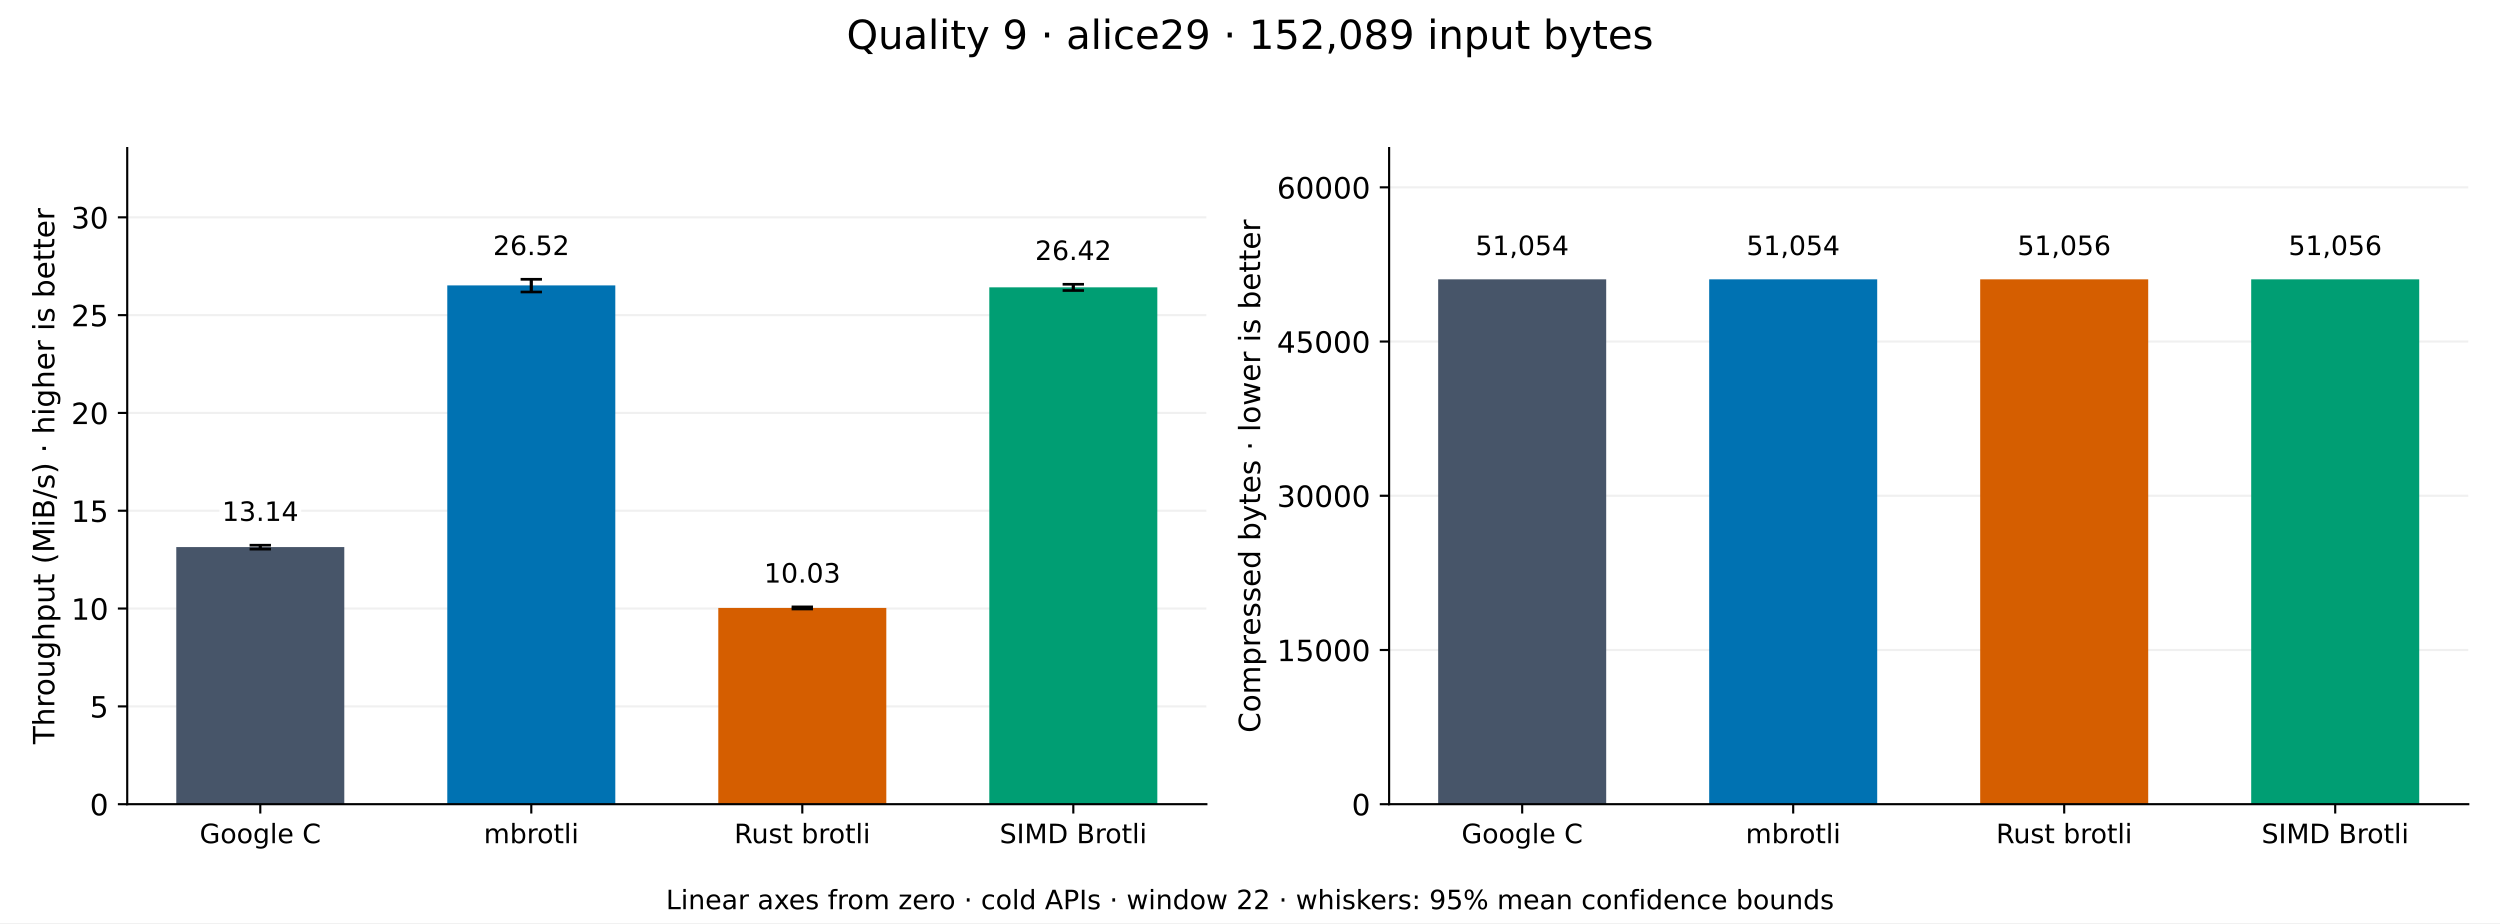
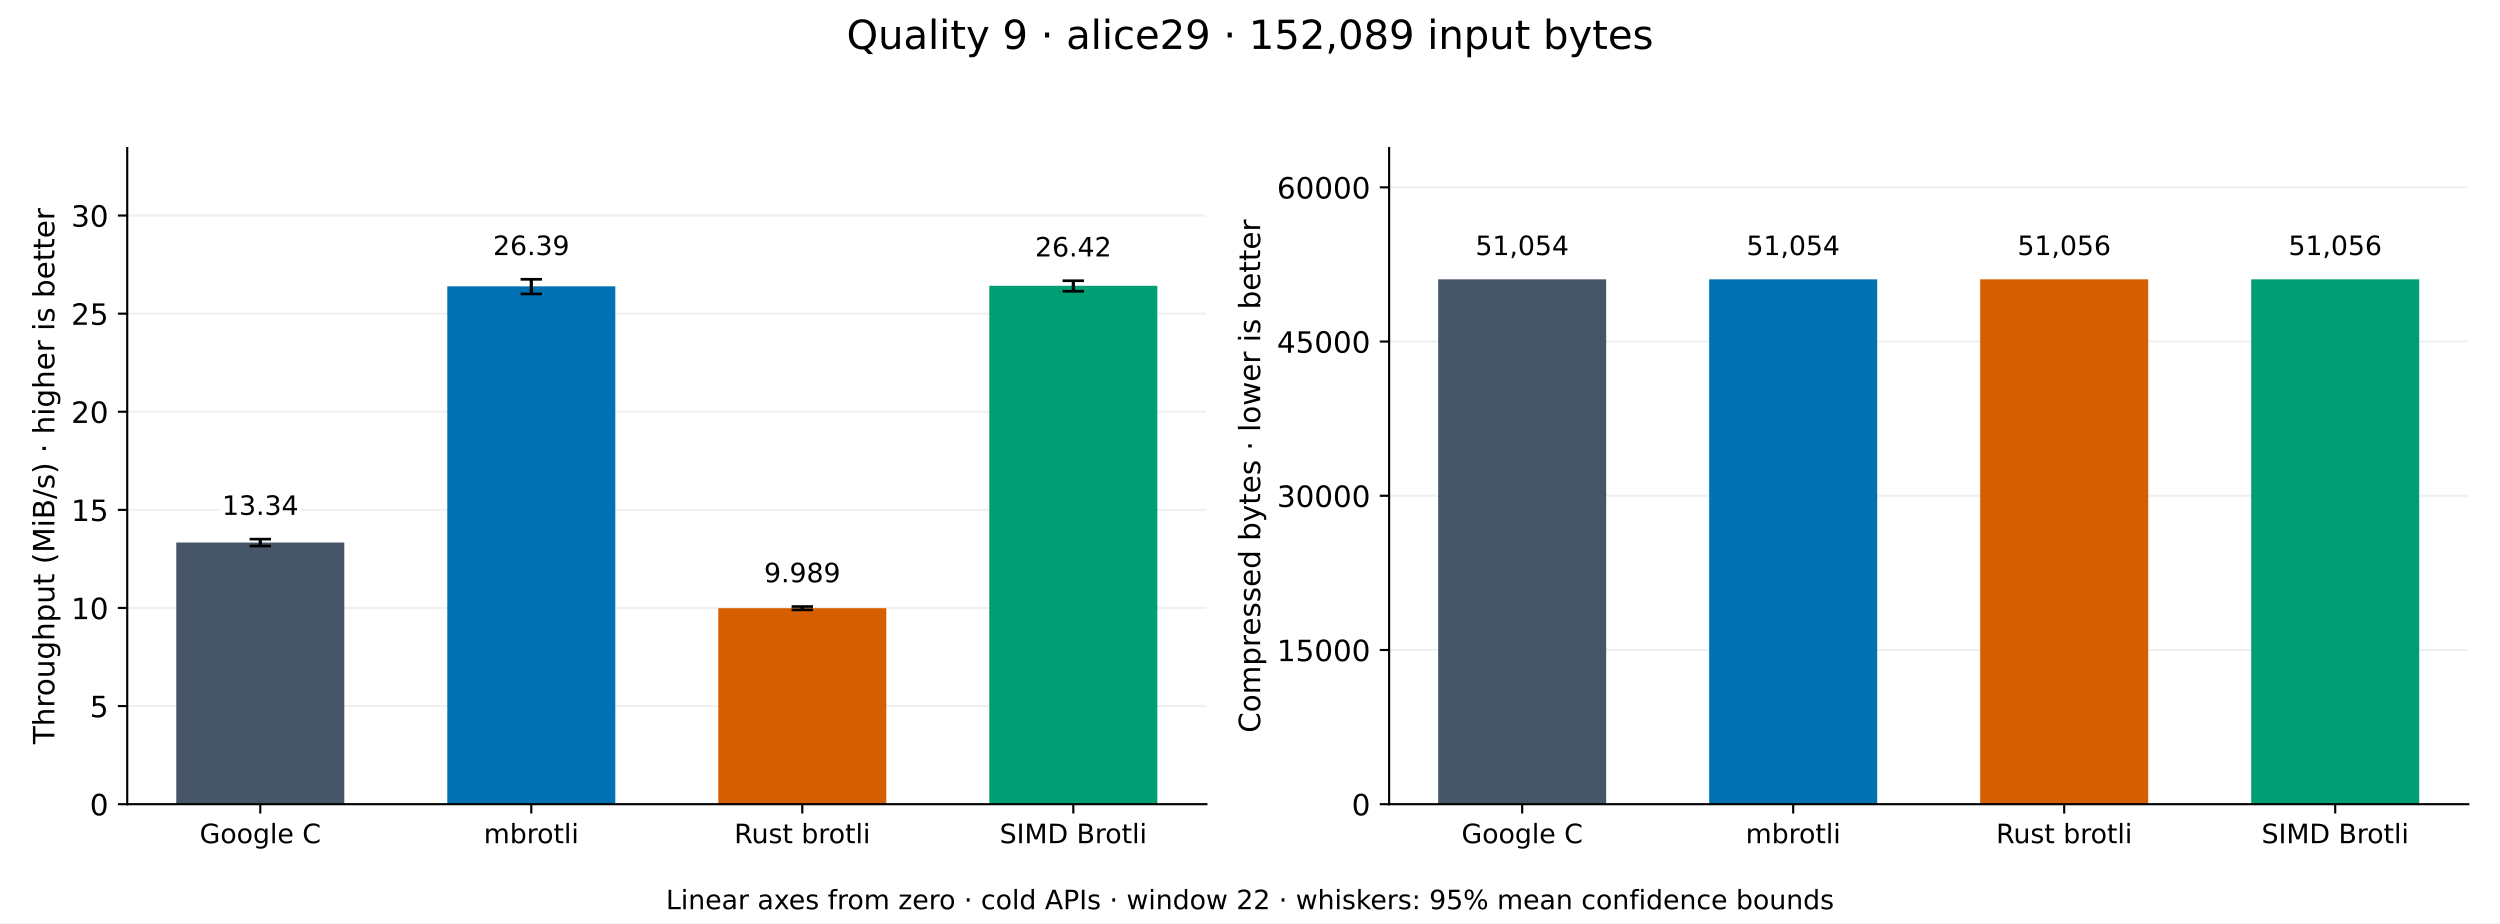
<svg xmlns="http://www.w3.org/2000/svg" xmlns:xlink="http://www.w3.org/1999/xlink" width="936pt" height="345.6pt" viewBox="0 0 936 345.6" version="1.1">
  <defs>
    <style type="text/css">*{stroke-linejoin: round; stroke-linecap: butt}</style>
  </defs>
  <g id="figure_1">
    <g id="patch_1">
-       <path d="M 0 345.6  L 936 345.6  L 936 0  L 0 0  z " style="fill: #ffffff" />
+       <path d="M 0 345.6 L 936 345.6 L 936 0 L 0 0 z " style="fill: #ffffff" />
    </g>
    <g id="axes_1">
      <g id="patch_2">
-         <path d="M 47.63 301.088  L 451.665 301.088  L 451.665 55.44  L 47.63 55.44  z " style="fill: #ffffff" />
+         <path d="M 47.63 301.088 L 451.665 301.088 L 451.665 55.44 L 47.63 55.44 z " style="fill: #ffffff" />
      </g>
      <g id="matplotlib.axis_1">
        <g id="xtick_1">
          <g id="line2d_1">
            <defs>
-               <path id="m3d63aaa0ea" d="M 0 0  L 0 3.5  " style="stroke: #000000; stroke-width: 0.8" />
+               <path id="m3d63aaa0ea" d="M 0 0 L 0 3.5 " style="stroke: #000000; stroke-width: 0.8" />
            </defs>
            <g>
              <use xlink:href="#m3d63aaa0ea" x="97.449" y="301.088" style="stroke: #000000; stroke-width: 0.8" />
            </g>
          </g>
          <g id="text_1">
            <text style="font-size: 10px; font-family: 'DejaVu Sans', 'Bitstream Vera Sans', 'Computer Modern Sans Serif', 'Lucida Grande', 'Verdana', 'Geneva', 'Lucid', 'Arial', 'Helvetica', 'Avant Garde', sans-serif; text-anchor: middle" x="97.449" y="315.686" transform="rotate(-0 97.44948 315.6864)">Google C</text>
          </g>
        </g>
        <g id="xtick_2">
          <g id="line2d_2">
            <g>
              <use xlink:href="#m3d63aaa0ea" x="198.915" y="301.088" style="stroke: #000000; stroke-width: 0.8" />
            </g>
          </g>
          <g id="text_2">
            <text style="font-size: 10px; font-family: 'DejaVu Sans', 'Bitstream Vera Sans', 'Computer Modern Sans Serif', 'Lucida Grande', 'Verdana', 'Geneva', 'Lucid', 'Arial', 'Helvetica', 'Avant Garde', sans-serif; text-anchor: middle" x="198.915" y="315.686" transform="rotate(-0 198.9148 315.6864)">mbrotli</text>
          </g>
        </g>
        <g id="xtick_3">
          <g id="line2d_3">
            <g>
              <use xlink:href="#m3d63aaa0ea" x="300.38" y="301.088" style="stroke: #000000; stroke-width: 0.8" />
            </g>
          </g>
          <g id="text_3">
            <text style="font-size: 10px; font-family: 'DejaVu Sans', 'Bitstream Vera Sans', 'Computer Modern Sans Serif', 'Lucida Grande', 'Verdana', 'Geneva', 'Lucid', 'Arial', 'Helvetica', 'Avant Garde', sans-serif; text-anchor: middle" x="300.38" y="315.686" transform="rotate(-0 300.3802 315.6864)">Rust brotli</text>
          </g>
        </g>
        <g id="xtick_4">
          <g id="line2d_4">
            <g>
              <use xlink:href="#m3d63aaa0ea" x="401.846" y="301.088" style="stroke: #000000; stroke-width: 0.8" />
            </g>
          </g>
          <g id="text_4">
            <text style="font-size: 10px; font-family: 'DejaVu Sans', 'Bitstream Vera Sans', 'Computer Modern Sans Serif', 'Lucida Grande', 'Verdana', 'Geneva', 'Lucid', 'Arial', 'Helvetica', 'Avant Garde', sans-serif; text-anchor: middle" x="401.846" y="315.686" transform="rotate(-0 401.8455 315.6864)">SIMD Brotli</text>
          </g>
        </g>
      </g>
      <g id="matplotlib.axis_2">
        <g id="ytick_1">
          <g id="line2d_5">
-             <path d="M 47.63 301.088  L 451.665 301.088  " clip-path="url(#pebe1f61dfc)" style="fill: none; stroke: #b0b0b0; stroke-opacity: 0.18; stroke-width: 0.8; stroke-linecap: square" />
+             <path d="M 47.63 301.088 L 451.665 301.088 " clip-path="url(#pebe1f61dfc)" style="fill: none; stroke: #b0b0b0; stroke-opacity: 0.18; stroke-width: 0.8; stroke-linecap: square" />
          </g>
          <g id="line2d_6">
            <defs>
-               <path id="mb6c034703b" d="M 0 0  L -3.5 0  " style="stroke: #000000; stroke-width: 0.8" />
+               <path id="mb6c034703b" d="M 0 0 L -3.5 0 " style="stroke: #000000; stroke-width: 0.8" />
            </defs>
            <g>
              <use xlink:href="#mb6c034703b" x="47.63" y="301.088" style="stroke: #000000; stroke-width: 0.8" />
            </g>
          </g>
          <g id="text_5">
            <text style="font-size: 11px; font-family: 'DejaVu Sans', 'Bitstream Vera Sans', 'Computer Modern Sans Serif', 'Lucida Grande', 'Verdana', 'Geneva', 'Lucid', 'Arial', 'Helvetica', 'Avant Garde', sans-serif; text-anchor: end" x="40.63" y="305.267" transform="rotate(-0 40.63 305.2671)">0</text>
          </g>
        </g>
        <g id="ytick_2">
          <g id="line2d_7">
-             <path d="M 47.63 264.467  L 451.665 264.467  " clip-path="url(#pebe1f61dfc)" style="fill: none; stroke: #b0b0b0; stroke-opacity: 0.18; stroke-width: 0.8; stroke-linecap: square" />
+             <path d="M 47.63 264.356 L 451.665 264.356 " clip-path="url(#pebe1f61dfc)" style="fill: none; stroke: #b0b0b0; stroke-opacity: 0.18; stroke-width: 0.8; stroke-linecap: square" />
          </g>
          <g id="line2d_8">
            <g>
-               <use xlink:href="#mb6c034703b" x="47.63" y="264.467" style="stroke: #000000; stroke-width: 0.8" />
+               <use xlink:href="#mb6c034703b" x="47.63" y="264.356" style="stroke: #000000; stroke-width: 0.8" />
            </g>
          </g>
          <g id="text_6">
-             <text style="font-size: 11px; font-family: 'DejaVu Sans', 'Bitstream Vera Sans', 'Computer Modern Sans Serif', 'Lucida Grande', 'Verdana', 'Geneva', 'Lucid', 'Arial', 'Helvetica', 'Avant Garde', sans-serif; text-anchor: end" x="40.63" y="268.646" transform="rotate(-0 40.63 268.646)">5</text>
+             <text style="font-size: 11px; font-family: 'DejaVu Sans', 'Bitstream Vera Sans', 'Computer Modern Sans Serif', 'Lucida Grande', 'Verdana', 'Geneva', 'Lucid', 'Arial', 'Helvetica', 'Avant Garde', sans-serif; text-anchor: end" x="40.63" y="268.535" transform="rotate(-0 40.63 268.5349)">5</text>
          </g>
        </g>
        <g id="ytick_3">
          <g id="line2d_9">
-             <path d="M 47.63 227.846  L 451.665 227.846  " clip-path="url(#pebe1f61dfc)" style="fill: none; stroke: #b0b0b0; stroke-opacity: 0.18; stroke-width: 0.8; stroke-linecap: square" />
+             <path d="M 47.63 227.624 L 451.665 227.624 " clip-path="url(#pebe1f61dfc)" style="fill: none; stroke: #b0b0b0; stroke-opacity: 0.18; stroke-width: 0.8; stroke-linecap: square" />
          </g>
          <g id="line2d_10">
            <g>
-               <use xlink:href="#mb6c034703b" x="47.63" y="227.846" style="stroke: #000000; stroke-width: 0.8" />
+               <use xlink:href="#mb6c034703b" x="47.63" y="227.624" style="stroke: #000000; stroke-width: 0.8" />
            </g>
          </g>
          <g id="text_7">
-             <text style="font-size: 11px; font-family: 'DejaVu Sans', 'Bitstream Vera Sans', 'Computer Modern Sans Serif', 'Lucida Grande', 'Verdana', 'Geneva', 'Lucid', 'Arial', 'Helvetica', 'Avant Garde', sans-serif; text-anchor: end" x="40.63" y="232.025" transform="rotate(-0 40.63 232.0249)">10</text>
+             <text style="font-size: 11px; font-family: 'DejaVu Sans', 'Bitstream Vera Sans', 'Computer Modern Sans Serif', 'Lucida Grande', 'Verdana', 'Geneva', 'Lucid', 'Arial', 'Helvetica', 'Avant Garde', sans-serif; text-anchor: end" x="40.63" y="231.803" transform="rotate(-0 40.63 231.8027)">10</text>
          </g>
        </g>
        <g id="ytick_4">
          <g id="line2d_11">
-             <path d="M 47.63 191.225  L 451.665 191.225  " clip-path="url(#pebe1f61dfc)" style="fill: none; stroke: #b0b0b0; stroke-opacity: 0.18; stroke-width: 0.8; stroke-linecap: square" />
+             <path d="M 47.63 190.891 L 451.665 190.891 " clip-path="url(#pebe1f61dfc)" style="fill: none; stroke: #b0b0b0; stroke-opacity: 0.18; stroke-width: 0.8; stroke-linecap: square" />
          </g>
          <g id="line2d_12">
            <g>
-               <use xlink:href="#mb6c034703b" x="47.63" y="191.225" style="stroke: #000000; stroke-width: 0.8" />
+               <use xlink:href="#mb6c034703b" x="47.63" y="190.891" style="stroke: #000000; stroke-width: 0.8" />
            </g>
          </g>
          <g id="text_8">
-             <text style="font-size: 11px; font-family: 'DejaVu Sans', 'Bitstream Vera Sans', 'Computer Modern Sans Serif', 'Lucida Grande', 'Verdana', 'Geneva', 'Lucid', 'Arial', 'Helvetica', 'Avant Garde', sans-serif; text-anchor: end" x="40.63" y="195.404" transform="rotate(-0 40.63 195.4038)">15</text>
+             <text style="font-size: 11px; font-family: 'DejaVu Sans', 'Bitstream Vera Sans', 'Computer Modern Sans Serif', 'Lucida Grande', 'Verdana', 'Geneva', 'Lucid', 'Arial', 'Helvetica', 'Avant Garde', sans-serif; text-anchor: end" x="40.63" y="195.07" transform="rotate(-0 40.63 195.0705)">15</text>
          </g>
        </g>
        <g id="ytick_5">
          <g id="line2d_13">
-             <path d="M 47.63 154.604  L 451.665 154.604  " clip-path="url(#pebe1f61dfc)" style="fill: none; stroke: #b0b0b0; stroke-opacity: 0.18; stroke-width: 0.8; stroke-linecap: square" />
+             <path d="M 47.63 154.159 L 451.665 154.159 " clip-path="url(#pebe1f61dfc)" style="fill: none; stroke: #b0b0b0; stroke-opacity: 0.18; stroke-width: 0.8; stroke-linecap: square" />
          </g>
          <g id="line2d_14">
            <g>
-               <use xlink:href="#mb6c034703b" x="47.63" y="154.604" style="stroke: #000000; stroke-width: 0.8" />
+               <use xlink:href="#mb6c034703b" x="47.63" y="154.159" style="stroke: #000000; stroke-width: 0.8" />
            </g>
          </g>
          <g id="text_9">
-             <text style="font-size: 11px; font-family: 'DejaVu Sans', 'Bitstream Vera Sans', 'Computer Modern Sans Serif', 'Lucida Grande', 'Verdana', 'Geneva', 'Lucid', 'Arial', 'Helvetica', 'Avant Garde', sans-serif; text-anchor: end" x="40.63" y="158.783" transform="rotate(-0 40.63 158.7827)">20</text>
+             <text style="font-size: 11px; font-family: 'DejaVu Sans', 'Bitstream Vera Sans', 'Computer Modern Sans Serif', 'Lucida Grande', 'Verdana', 'Geneva', 'Lucid', 'Arial', 'Helvetica', 'Avant Garde', sans-serif; text-anchor: end" x="40.63" y="158.338" transform="rotate(-0 40.63 158.3383)">20</text>
          </g>
        </g>
        <g id="ytick_6">
          <g id="line2d_15">
-             <path d="M 47.63 117.982  L 451.665 117.982  " clip-path="url(#pebe1f61dfc)" style="fill: none; stroke: #b0b0b0; stroke-opacity: 0.18; stroke-width: 0.8; stroke-linecap: square" />
+             <path d="M 47.63 117.427 L 451.665 117.427 " clip-path="url(#pebe1f61dfc)" style="fill: none; stroke: #b0b0b0; stroke-opacity: 0.18; stroke-width: 0.8; stroke-linecap: square" />
          </g>
          <g id="line2d_16">
            <g>
-               <use xlink:href="#mb6c034703b" x="47.63" y="117.982" style="stroke: #000000; stroke-width: 0.8" />
+               <use xlink:href="#mb6c034703b" x="47.63" y="117.427" style="stroke: #000000; stroke-width: 0.8" />
            </g>
          </g>
          <g id="text_10">
-             <text style="font-size: 11px; font-family: 'DejaVu Sans', 'Bitstream Vera Sans', 'Computer Modern Sans Serif', 'Lucida Grande', 'Verdana', 'Geneva', 'Lucid', 'Arial', 'Helvetica', 'Avant Garde', sans-serif; text-anchor: end" x="40.63" y="122.162" transform="rotate(-0 40.63 122.1615)">25</text>
+             <text style="font-size: 11px; font-family: 'DejaVu Sans', 'Bitstream Vera Sans', 'Computer Modern Sans Serif', 'Lucida Grande', 'Verdana', 'Geneva', 'Lucid', 'Arial', 'Helvetica', 'Avant Garde', sans-serif; text-anchor: end" x="40.63" y="121.606" transform="rotate(-0 40.63 121.606)">25</text>
          </g>
        </g>
        <g id="ytick_7">
          <g id="line2d_17">
-             <path d="M 47.63 81.361  L 451.665 81.361  " clip-path="url(#pebe1f61dfc)" style="fill: none; stroke: #b0b0b0; stroke-opacity: 0.18; stroke-width: 0.8; stroke-linecap: square" />
+             <path d="M 47.63 80.695 L 451.665 80.695 " clip-path="url(#pebe1f61dfc)" style="fill: none; stroke: #b0b0b0; stroke-opacity: 0.18; stroke-width: 0.8; stroke-linecap: square" />
          </g>
          <g id="line2d_18">
            <g>
-               <use xlink:href="#mb6c034703b" x="47.63" y="81.361" style="stroke: #000000; stroke-width: 0.8" />
+               <use xlink:href="#mb6c034703b" x="47.63" y="80.695" style="stroke: #000000; stroke-width: 0.8" />
            </g>
          </g>
          <g id="text_11">
-             <text style="font-size: 11px; font-family: 'DejaVu Sans', 'Bitstream Vera Sans', 'Computer Modern Sans Serif', 'Lucida Grande', 'Verdana', 'Geneva', 'Lucid', 'Arial', 'Helvetica', 'Avant Garde', sans-serif; text-anchor: end" x="40.63" y="85.54" transform="rotate(-0 40.63 85.54042)">30</text>
+             <text style="font-size: 11px; font-family: 'DejaVu Sans', 'Bitstream Vera Sans', 'Computer Modern Sans Serif', 'Lucida Grande', 'Verdana', 'Geneva', 'Lucid', 'Arial', 'Helvetica', 'Avant Garde', sans-serif; text-anchor: end" x="40.63" y="84.874" transform="rotate(-0 40.63 84.87383)">30</text>
          </g>
        </g>
        <g id="text_12">
          <text style="font-size: 11px; font-family: 'DejaVu Sans', 'Bitstream Vera Sans', 'Computer Modern Sans Serif', 'Lucida Grande', 'Verdana', 'Geneva', 'Lucid', 'Arial', 'Helvetica', 'Avant Garde', sans-serif; text-anchor: middle" x="20.345" y="178.264" transform="rotate(-90 20.34484 178.264)">Throughput (MiB/s) · higher is better</text>
        </g>
      </g>
      <g id="patch_3">
-         <path d="M 65.995 301.088  L 128.904 301.088  L 128.904 204.833  L 65.995 204.833  z " clip-path="url(#pebe1f61dfc)" style="fill: #475569" />
+         <path d="M 65.995 301.088 L 128.904 301.088 L 128.904 203.12 L 65.995 203.12 z " clip-path="url(#pebe1f61dfc)" style="fill: #475569" />
      </g>
      <g id="patch_4">
-         <path d="M 167.461 301.088  L 230.369 301.088  L 230.369 106.857  L 167.461 106.857  z " clip-path="url(#pebe1f61dfc)" style="fill: #0072b2" />
+         <path d="M 167.461 301.088 L 230.369 301.088 L 230.369 107.192 L 167.461 107.192 z " clip-path="url(#pebe1f61dfc)" style="fill: #0072b2" />
      </g>
      <g id="patch_5">
-         <path d="M 268.926 301.088  L 331.834 301.088  L 331.834 227.608  L 268.926 227.608  z " clip-path="url(#pebe1f61dfc)" style="fill: #d55e00" />
+         <path d="M 268.926 301.088 L 331.834 301.088 L 331.834 227.703 L 268.926 227.703 z " clip-path="url(#pebe1f61dfc)" style="fill: #d55e00" />
      </g>
      <g id="patch_6">
-         <path d="M 370.391 301.088  L 433.3 301.088  L 433.3 107.568  L 370.391 107.568  z " clip-path="url(#pebe1f61dfc)" style="fill: #009e73" />
+         <path d="M 370.391 301.088 L 433.3 301.088 L 433.3 107.012 L 370.391 107.012 z " clip-path="url(#pebe1f61dfc)" style="fill: #009e73" />
      </g>
      <g id="LineCollection_1">
-         <path d="M 97.449 205.582  L 97.449 204.116  " clip-path="url(#pebe1f61dfc)" style="fill: none; stroke: #000000; stroke-width: 1.2" />
-         <path d="M 198.915 109.335  L 198.915 104.57  " clip-path="url(#pebe1f61dfc)" style="fill: none; stroke: #000000; stroke-width: 1.2" />
-         <path d="M 300.38 228.013  L 300.38 227.21  " clip-path="url(#pebe1f61dfc)" style="fill: none; stroke: #000000; stroke-width: 1.2" />
-         <path d="M 401.846 108.784  L 401.846 106.436  " clip-path="url(#pebe1f61dfc)" style="fill: none; stroke: #000000; stroke-width: 1.2" />
+         <path d="M 97.449 204.431 L 97.449 201.849 " clip-path="url(#pebe1f61dfc)" style="fill: none; stroke: #000000; stroke-width: 1.2" />
+         <path d="M 198.915 110.045 L 198.915 104.57 " clip-path="url(#pebe1f61dfc)" style="fill: none; stroke: #000000; stroke-width: 1.2" />
+         <path d="M 300.38 228.327 L 300.38 227.084 " clip-path="url(#pebe1f61dfc)" style="fill: none; stroke: #000000; stroke-width: 1.2" />
+         <path d="M 401.846 109.043 L 401.846 105.109 " clip-path="url(#pebe1f61dfc)" style="fill: none; stroke: #000000; stroke-width: 1.2" />
      </g>
      <g id="line2d_19">
        <defs>
-           <path id="ma4d3aa00d3" d="M 4 0  L -4 -0  " style="stroke: #000000" />
+           <path id="ma4d3aa00d3" d="M 4 0 L -4 -0 " style="stroke: #000000" />
        </defs>
        <g clip-path="url(#pebe1f61dfc)">
-           <use xlink:href="#ma4d3aa00d3" x="97.449" y="205.582" style="fill: #1f77b4; stroke: #000000" />
-           <use xlink:href="#ma4d3aa00d3" x="198.915" y="109.335" style="fill: #1f77b4; stroke: #000000" />
-           <use xlink:href="#ma4d3aa00d3" x="300.38" y="228.013" style="fill: #1f77b4; stroke: #000000" />
-           <use xlink:href="#ma4d3aa00d3" x="401.846" y="108.784" style="fill: #1f77b4; stroke: #000000" />
+           <use xlink:href="#ma4d3aa00d3" x="97.449" y="204.431" style="fill: #1f77b4; stroke: #000000" />
+           <use xlink:href="#ma4d3aa00d3" x="198.915" y="110.045" style="fill: #1f77b4; stroke: #000000" />
+           <use xlink:href="#ma4d3aa00d3" x="300.38" y="228.327" style="fill: #1f77b4; stroke: #000000" />
+           <use xlink:href="#ma4d3aa00d3" x="401.846" y="109.043" style="fill: #1f77b4; stroke: #000000" />
        </g>
      </g>
      <g id="line2d_20">
        <g clip-path="url(#pebe1f61dfc)">
-           <use xlink:href="#ma4d3aa00d3" x="97.449" y="204.116" style="fill: #1f77b4; stroke: #000000" />
+           <use xlink:href="#ma4d3aa00d3" x="97.449" y="201.849" style="fill: #1f77b4; stroke: #000000" />
          <use xlink:href="#ma4d3aa00d3" x="198.915" y="104.57" style="fill: #1f77b4; stroke: #000000" />
-           <use xlink:href="#ma4d3aa00d3" x="300.38" y="227.21" style="fill: #1f77b4; stroke: #000000" />
-           <use xlink:href="#ma4d3aa00d3" x="401.846" y="106.436" style="fill: #1f77b4; stroke: #000000" />
+           <use xlink:href="#ma4d3aa00d3" x="300.38" y="227.084" style="fill: #1f77b4; stroke: #000000" />
+           <use xlink:href="#ma4d3aa00d3" x="401.846" y="105.109" style="fill: #1f77b4; stroke: #000000" />
        </g>
      </g>
      <g id="patch_7">
-         <path d="M 47.63 301.088  L 47.63 55.44  " style="fill: none; stroke: #000000; stroke-width: 0.8; stroke-linejoin: miter; stroke-linecap: square" />
+         <path d="M 47.63 301.088 L 47.63 55.44 " style="fill: none; stroke: #000000; stroke-width: 0.8; stroke-linejoin: miter; stroke-linecap: square" />
      </g>
      <g id="patch_8">
-         <path d="M 47.63 301.088  L 451.665 301.088  " style="fill: none; stroke: #000000; stroke-width: 0.8; stroke-linejoin: miter; stroke-linecap: square" />
+         <path d="M 47.63 301.088 L 451.665 301.088 " style="fill: none; stroke: #000000; stroke-width: 0.8; stroke-linejoin: miter; stroke-linecap: square" />
      </g>
      <g id="text_13">
        <g id="patch_9">
-           <path d="M 82.135 198.116  L 112.764 198.116  L 112.764 186.438  L 82.135 186.438  z " style="fill: #ffffff; opacity: 0.9" />
-         </g>
-         <text style="font-size: 10px; font-family: 'DejaVu Sans', 'Bitstream Vera Sans', 'Computer Modern Sans Serif', 'Lucida Grande', 'Verdana', 'Geneva', 'Lucid', 'Arial', 'Helvetica', 'Avant Garde', sans-serif; text-anchor: middle" x="97.449" y="195.037" transform="rotate(-0 97.44948 195.0368)">13.14</text>
+           <path d="M 82.135 195.849 L 112.764 195.849 L 112.764 184.171 L 82.135 184.171 z " style="fill: #ffffff; opacity: 0.9" />
+         </g>
+         <text style="font-size: 10px; font-family: 'DejaVu Sans', 'Bitstream Vera Sans', 'Computer Modern Sans Serif', 'Lucida Grande', 'Verdana', 'Geneva', 'Lucid', 'Arial', 'Helvetica', 'Avant Garde', sans-serif; text-anchor: middle" x="97.449" y="192.769" transform="rotate(-0 97.44948 192.769)">13.34</text>
      </g>
      <g id="text_14">
        <g id="patch_10">
-           <path d="M 183.601 98.57  L 214.229 98.57  L 214.229 86.891  L 183.601 86.891  z " style="fill: #ffffff; opacity: 0.9" />
-         </g>
-         <text style="font-size: 10px; font-family: 'DejaVu Sans', 'Bitstream Vera Sans', 'Computer Modern Sans Serif', 'Lucida Grande', 'Verdana', 'Geneva', 'Lucid', 'Arial', 'Helvetica', 'Avant Garde', sans-serif; text-anchor: middle" x="198.915" y="95.49" transform="rotate(-0 198.9148 95.48991)">26.52</text>
+           <path d="M 183.601 98.57 L 214.229 98.57 L 214.229 86.891 L 183.601 86.891 z " style="fill: #ffffff; opacity: 0.9" />
+         </g>
+         <text style="font-size: 10px; font-family: 'DejaVu Sans', 'Bitstream Vera Sans', 'Computer Modern Sans Serif', 'Lucida Grande', 'Verdana', 'Geneva', 'Lucid', 'Arial', 'Helvetica', 'Avant Garde', sans-serif; text-anchor: middle" x="198.915" y="95.49" transform="rotate(-0 198.9148 95.48991)">26.39</text>
      </g>
      <g id="text_15">
        <g id="patch_11">
-           <path d="M 285.066 221.21  L 315.694 221.21  L 315.694 209.532  L 285.066 209.532  z " style="fill: #ffffff; opacity: 0.9" />
-         </g>
-         <text style="font-size: 10px; font-family: 'DejaVu Sans', 'Bitstream Vera Sans', 'Computer Modern Sans Serif', 'Lucida Grande', 'Verdana', 'Geneva', 'Lucid', 'Arial', 'Helvetica', 'Avant Garde', sans-serif; text-anchor: middle" x="300.38" y="218.13" transform="rotate(-0 300.3802 218.1304)">10.03</text>
+           <path d="M 285.066 221.084 L 315.694 221.084 L 315.694 209.406 L 285.066 209.406 z " style="fill: #ffffff; opacity: 0.9" />
+         </g>
+         <text style="font-size: 10px; font-family: 'DejaVu Sans', 'Bitstream Vera Sans', 'Computer Modern Sans Serif', 'Lucida Grande', 'Verdana', 'Geneva', 'Lucid', 'Arial', 'Helvetica', 'Avant Garde', sans-serif; text-anchor: middle" x="300.38" y="218.004" transform="rotate(-0 300.3802 218.0041)">9.989</text>
      </g>
      <g id="text_16">
        <g id="patch_12">
-           <path d="M 386.531 100.436  L 417.16 100.436  L 417.16 88.758  L 386.531 88.758  z " style="fill: #ffffff; opacity: 0.9" />
-         </g>
-         <text style="font-size: 10px; font-family: 'DejaVu Sans', 'Bitstream Vera Sans', 'Computer Modern Sans Serif', 'Lucida Grande', 'Verdana', 'Geneva', 'Lucid', 'Arial', 'Helvetica', 'Avant Garde', sans-serif; text-anchor: middle" x="401.846" y="97.357" transform="rotate(-0 401.8455 97.35659)">26.42</text>
+           <path d="M 386.531 99.109 L 417.16 99.109 L 417.16 87.431 L 386.531 87.431 z " style="fill: #ffffff; opacity: 0.9" />
+         </g>
+         <text style="font-size: 10px; font-family: 'DejaVu Sans', 'Bitstream Vera Sans', 'Computer Modern Sans Serif', 'Lucida Grande', 'Verdana', 'Geneva', 'Lucid', 'Arial', 'Helvetica', 'Avant Garde', sans-serif; text-anchor: middle" x="401.846" y="96.029" transform="rotate(-0 401.8455 96.02938)">26.42</text>
      </g>
    </g>
    <g id="axes_2">
      <g id="patch_13">
-         <path d="M 520.085 301.088  L 924.12 301.088  L 924.12 55.44  L 520.085 55.44  z " style="fill: #ffffff" />
+         <path d="M 520.085 301.088 L 924.12 301.088 L 924.12 55.44 L 520.085 55.44 z " style="fill: #ffffff" />
      </g>
      <g id="matplotlib.axis_3">
        <g id="xtick_5">
          <g id="line2d_21">
            <g>
              <use xlink:href="#m3d63aaa0ea" x="569.904" y="301.088" style="stroke: #000000; stroke-width: 0.8" />
            </g>
          </g>
          <g id="text_17">
            <text style="font-size: 10px; font-family: 'DejaVu Sans', 'Bitstream Vera Sans', 'Computer Modern Sans Serif', 'Lucida Grande', 'Verdana', 'Geneva', 'Lucid', 'Arial', 'Helvetica', 'Avant Garde', sans-serif; text-anchor: middle" x="569.904" y="315.686" transform="rotate(-0 569.9045 315.6864)">Google C</text>
          </g>
        </g>
        <g id="xtick_6">
          <g id="line2d_22">
            <g>
              <use xlink:href="#m3d63aaa0ea" x="671.37" y="301.088" style="stroke: #000000; stroke-width: 0.8" />
            </g>
          </g>
          <g id="text_18">
            <text style="font-size: 10px; font-family: 'DejaVu Sans', 'Bitstream Vera Sans', 'Computer Modern Sans Serif', 'Lucida Grande', 'Verdana', 'Geneva', 'Lucid', 'Arial', 'Helvetica', 'Avant Garde', sans-serif; text-anchor: middle" x="671.37" y="315.686" transform="rotate(-0 671.3698 315.6864)">mbrotli</text>
          </g>
        </g>
        <g id="xtick_7">
          <g id="line2d_23">
            <g>
              <use xlink:href="#m3d63aaa0ea" x="772.835" y="301.088" style="stroke: #000000; stroke-width: 0.8" />
            </g>
          </g>
          <g id="text_19">
            <text style="font-size: 10px; font-family: 'DejaVu Sans', 'Bitstream Vera Sans', 'Computer Modern Sans Serif', 'Lucida Grande', 'Verdana', 'Geneva', 'Lucid', 'Arial', 'Helvetica', 'Avant Garde', sans-serif; text-anchor: middle" x="772.835" y="315.686" transform="rotate(-0 772.8352 315.6864)">Rust brotli</text>
          </g>
        </g>
        <g id="xtick_8">
          <g id="line2d_24">
            <g>
              <use xlink:href="#m3d63aaa0ea" x="874.301" y="301.088" style="stroke: #000000; stroke-width: 0.8" />
            </g>
          </g>
          <g id="text_20">
            <text style="font-size: 10px; font-family: 'DejaVu Sans', 'Bitstream Vera Sans', 'Computer Modern Sans Serif', 'Lucida Grande', 'Verdana', 'Geneva', 'Lucid', 'Arial', 'Helvetica', 'Avant Garde', sans-serif; text-anchor: middle" x="874.301" y="315.686" transform="rotate(-0 874.3005 315.6864)">SIMD Brotli</text>
          </g>
        </g>
      </g>
      <g id="matplotlib.axis_4">
        <g id="ytick_8">
          <g id="line2d_25">
-             <path d="M 520.085 301.088  L 924.12 301.088  " clip-path="url(#p8911645967)" style="fill: none; stroke: #b0b0b0; stroke-opacity: 0.18; stroke-width: 0.8; stroke-linecap: square" />
+             <path d="M 520.085 301.088 L 924.12 301.088 " clip-path="url(#p8911645967)" style="fill: none; stroke: #b0b0b0; stroke-opacity: 0.18; stroke-width: 0.8; stroke-linecap: square" />
          </g>
          <g id="line2d_26">
            <g>
              <use xlink:href="#mb6c034703b" x="520.085" y="301.088" style="stroke: #000000; stroke-width: 0.8" />
            </g>
          </g>
          <g id="text_21">
            <text style="font-size: 11px; font-family: 'DejaVu Sans', 'Bitstream Vera Sans', 'Computer Modern Sans Serif', 'Lucida Grande', 'Verdana', 'Geneva', 'Lucid', 'Arial', 'Helvetica', 'Avant Garde', sans-serif; text-anchor: end" x="513.085" y="305.267" transform="rotate(-0 513.085 305.2671)">0</text>
          </g>
        </g>
        <g id="ytick_9">
          <g id="line2d_27">
-             <path d="M 520.085 243.352  L 924.12 243.352  " clip-path="url(#p8911645967)" style="fill: none; stroke: #b0b0b0; stroke-opacity: 0.18; stroke-width: 0.8; stroke-linecap: square" />
+             <path d="M 520.085 243.352 L 924.12 243.352 " clip-path="url(#p8911645967)" style="fill: none; stroke: #b0b0b0; stroke-opacity: 0.18; stroke-width: 0.8; stroke-linecap: square" />
          </g>
          <g id="line2d_28">
            <g>
              <use xlink:href="#mb6c034703b" x="520.085" y="243.352" style="stroke: #000000; stroke-width: 0.8" />
            </g>
          </g>
          <g id="text_22">
            <text style="font-size: 11px; font-family: 'DejaVu Sans', 'Bitstream Vera Sans', 'Computer Modern Sans Serif', 'Lucida Grande', 'Verdana', 'Geneva', 'Lucid', 'Arial', 'Helvetica', 'Avant Garde', sans-serif; text-anchor: end" x="513.085" y="247.531" transform="rotate(-0 513.085 247.531)">15000</text>
          </g>
        </g>
        <g id="ytick_10">
          <g id="line2d_29">
-             <path d="M 520.085 185.616  L 924.12 185.616  " clip-path="url(#p8911645967)" style="fill: none; stroke: #b0b0b0; stroke-opacity: 0.18; stroke-width: 0.8; stroke-linecap: square" />
+             <path d="M 520.085 185.616 L 924.12 185.616 " clip-path="url(#p8911645967)" style="fill: none; stroke: #b0b0b0; stroke-opacity: 0.18; stroke-width: 0.8; stroke-linecap: square" />
          </g>
          <g id="line2d_30">
            <g>
              <use xlink:href="#mb6c034703b" x="520.085" y="185.616" style="stroke: #000000; stroke-width: 0.8" />
            </g>
          </g>
          <g id="text_23">
            <text style="font-size: 11px; font-family: 'DejaVu Sans', 'Bitstream Vera Sans', 'Computer Modern Sans Serif', 'Lucida Grande', 'Verdana', 'Geneva', 'Lucid', 'Arial', 'Helvetica', 'Avant Garde', sans-serif; text-anchor: end" x="513.085" y="189.795" transform="rotate(-0 513.085 189.7949)">30000</text>
          </g>
        </g>
        <g id="ytick_11">
          <g id="line2d_31">
-             <path d="M 520.085 127.88  L 924.12 127.88  " clip-path="url(#p8911645967)" style="fill: none; stroke: #b0b0b0; stroke-opacity: 0.18; stroke-width: 0.8; stroke-linecap: square" />
+             <path d="M 520.085 127.88 L 924.12 127.88 " clip-path="url(#p8911645967)" style="fill: none; stroke: #b0b0b0; stroke-opacity: 0.18; stroke-width: 0.8; stroke-linecap: square" />
          </g>
          <g id="line2d_32">
            <g>
              <use xlink:href="#mb6c034703b" x="520.085" y="127.88" style="stroke: #000000; stroke-width: 0.8" />
            </g>
          </g>
          <g id="text_24">
            <text style="font-size: 11px; font-family: 'DejaVu Sans', 'Bitstream Vera Sans', 'Computer Modern Sans Serif', 'Lucida Grande', 'Verdana', 'Geneva', 'Lucid', 'Arial', 'Helvetica', 'Avant Garde', sans-serif; text-anchor: end" x="513.085" y="132.059" transform="rotate(-0 513.085 132.0587)">45000</text>
          </g>
        </g>
        <g id="ytick_12">
          <g id="line2d_33">
-             <path d="M 520.085 70.143  L 924.12 70.143  " clip-path="url(#p8911645967)" style="fill: none; stroke: #b0b0b0; stroke-opacity: 0.18; stroke-width: 0.8; stroke-linecap: square" />
+             <path d="M 520.085 70.143 L 924.12 70.143 " clip-path="url(#p8911645967)" style="fill: none; stroke: #b0b0b0; stroke-opacity: 0.18; stroke-width: 0.8; stroke-linecap: square" />
          </g>
          <g id="line2d_34">
            <g>
              <use xlink:href="#mb6c034703b" x="520.085" y="70.143" style="stroke: #000000; stroke-width: 0.8" />
            </g>
          </g>
          <g id="text_25">
            <text style="font-size: 11px; font-family: 'DejaVu Sans', 'Bitstream Vera Sans', 'Computer Modern Sans Serif', 'Lucida Grande', 'Verdana', 'Geneva', 'Lucid', 'Arial', 'Helvetica', 'Avant Garde', sans-serif; text-anchor: end" x="513.085" y="74.323" transform="rotate(-0 513.085 74.32261)">60000</text>
          </g>
        </g>
        <g id="text_26">
          <text style="font-size: 11px; font-family: 'DejaVu Sans', 'Bitstream Vera Sans', 'Computer Modern Sans Serif', 'Lucida Grande', 'Verdana', 'Geneva', 'Lucid', 'Arial', 'Helvetica', 'Avant Garde', sans-serif; text-anchor: middle" x="471.804" y="178.264" transform="rotate(-90 471.8036 178.264)">Compressed bytes · lower is better</text>
        </g>
      </g>
      <g id="patch_14">
-         <path d="M 538.45 301.088  L 601.359 301.088  L 601.359 104.577  L 538.45 104.577  z " clip-path="url(#p8911645967)" style="fill: #475569" />
+         <path d="M 538.45 301.088 L 601.359 301.088 L 601.359 104.577 L 538.45 104.577 z " clip-path="url(#p8911645967)" style="fill: #475569" />
      </g>
      <g id="patch_15">
-         <path d="M 639.916 301.088  L 702.824 301.088  L 702.824 104.577  L 639.916 104.577  z " clip-path="url(#p8911645967)" style="fill: #0072b2" />
+         <path d="M 639.916 301.088 L 702.824 301.088 L 702.824 104.577 L 639.916 104.577 z " clip-path="url(#p8911645967)" style="fill: #0072b2" />
      </g>
      <g id="patch_16">
-         <path d="M 741.381 301.088  L 804.289 301.088  L 804.289 104.57  L 741.381 104.57  z " clip-path="url(#p8911645967)" style="fill: #d55e00" />
+         <path d="M 741.381 301.088 L 804.289 301.088 L 804.289 104.57 L 741.381 104.57 z " clip-path="url(#p8911645967)" style="fill: #d55e00" />
      </g>
      <g id="patch_17">
-         <path d="M 842.846 301.088  L 905.755 301.088  L 905.755 104.57  L 842.846 104.57  z " clip-path="url(#p8911645967)" style="fill: #009e73" />
+         <path d="M 842.846 301.088 L 905.755 301.088 L 905.755 104.57 L 842.846 104.57 z " clip-path="url(#p8911645967)" style="fill: #009e73" />
      </g>
      <g id="patch_18">
-         <path d="M 520.085 301.088  L 520.085 55.44  " style="fill: none; stroke: #000000; stroke-width: 0.8; stroke-linejoin: miter; stroke-linecap: square" />
+         <path d="M 520.085 301.088 L 520.085 55.44 " style="fill: none; stroke: #000000; stroke-width: 0.8; stroke-linejoin: miter; stroke-linecap: square" />
      </g>
      <g id="patch_19">
-         <path d="M 520.085 301.088  L 924.12 301.088  " style="fill: none; stroke: #000000; stroke-width: 0.8; stroke-linejoin: miter; stroke-linecap: square" />
+         <path d="M 520.085 301.088 L 924.12 301.088 " style="fill: none; stroke: #000000; stroke-width: 0.8; stroke-linejoin: miter; stroke-linecap: square" />
      </g>
      <g id="text_27">
        <g id="patch_20">
-           <path d="M 551.409 98.577  L 588.4 98.577  L 588.4 86.899  L 551.409 86.899  z " style="fill: #ffffff; opacity: 0.9" />
+           <path d="M 551.409 98.577 L 588.4 98.577 L 588.4 86.899 L 551.409 86.899 z " style="fill: #ffffff; opacity: 0.9" />
        </g>
        <text style="font-size: 10px; font-family: 'DejaVu Sans', 'Bitstream Vera Sans', 'Computer Modern Sans Serif', 'Lucida Grande', 'Verdana', 'Geneva', 'Lucid', 'Arial', 'Helvetica', 'Avant Garde', sans-serif; text-anchor: middle" x="569.904" y="95.498" transform="rotate(-0 569.9045 95.49761)">51,054</text>
      </g>
      <g id="text_28">
        <g id="patch_21">
-           <path d="M 652.875 98.577  L 689.865 98.577  L 689.865 86.899  L 652.875 86.899  z " style="fill: #ffffff; opacity: 0.9" />
+           <path d="M 652.875 98.577 L 689.865 98.577 L 689.865 86.899 L 652.875 86.899 z " style="fill: #ffffff; opacity: 0.9" />
        </g>
        <text style="font-size: 10px; font-family: 'DejaVu Sans', 'Bitstream Vera Sans', 'Computer Modern Sans Serif', 'Lucida Grande', 'Verdana', 'Geneva', 'Lucid', 'Arial', 'Helvetica', 'Avant Garde', sans-serif; text-anchor: middle" x="671.37" y="95.498" transform="rotate(-0 671.3698 95.49761)">51,054</text>
      </g>
      <g id="text_29">
        <g id="patch_22">
-           <path d="M 754.34 98.57  L 791.33 98.57  L 791.33 86.891  L 754.34 86.891  z " style="fill: #ffffff; opacity: 0.9" />
+           <path d="M 754.34 98.57 L 791.33 98.57 L 791.33 86.891 L 754.34 86.891 z " style="fill: #ffffff; opacity: 0.9" />
        </g>
        <text style="font-size: 10px; font-family: 'DejaVu Sans', 'Bitstream Vera Sans', 'Computer Modern Sans Serif', 'Lucida Grande', 'Verdana', 'Geneva', 'Lucid', 'Arial', 'Helvetica', 'Avant Garde', sans-serif; text-anchor: middle" x="772.835" y="95.49" transform="rotate(-0 772.8352 95.48991)">51,056</text>
      </g>
      <g id="text_30">
        <g id="patch_23">
-           <path d="M 855.805 98.57  L 892.796 98.57  L 892.796 86.891  L 855.805 86.891  z " style="fill: #ffffff; opacity: 0.9" />
+           <path d="M 855.805 98.57 L 892.796 98.57 L 892.796 86.891 L 855.805 86.891 z " style="fill: #ffffff; opacity: 0.9" />
        </g>
        <text style="font-size: 10px; font-family: 'DejaVu Sans', 'Bitstream Vera Sans', 'Computer Modern Sans Serif', 'Lucida Grande', 'Verdana', 'Geneva', 'Lucid', 'Arial', 'Helvetica', 'Avant Garde', sans-serif; text-anchor: middle" x="874.301" y="95.49" transform="rotate(-0 874.3005 95.48991)">51,056</text>
      </g>
    </g>
    <g id="text_31">
      <text style="font-size: 15px; font-family: 'DejaVu Sans', 'Bitstream Vera Sans', 'Computer Modern Sans Serif', 'Lucida Grande', 'Verdana', 'Geneva', 'Lucid', 'Arial', 'Helvetica', 'Avant Garde', sans-serif; text-anchor: middle" x="468" y="18.31" transform="rotate(-0 468 18.30966)">Quality 9 · alice29 · 152,089 input bytes</text>
    </g>
    <g id="text_32">
      <text style="font-size: 10px; font-family: 'DejaVu Sans', 'Bitstream Vera Sans', 'Computer Modern Sans Serif', 'Lucida Grande', 'Verdana', 'Geneva', 'Lucid', 'Arial', 'Helvetica', 'Avant Garde', sans-serif; text-anchor: middle" x="468" y="340.416" transform="rotate(-0 468 340.416)">Linear axes from zero · cold APIs · window 22 · whiskers: 95% mean confidence bounds</text>
    </g>
  </g>
  <defs>
    <clipPath id="pebe1f61dfc">
      <rect x="47.63" y="55.44" width="404.035" height="245.648" />
    </clipPath>
    <clipPath id="p8911645967">
      <rect x="520.085" y="55.44" width="404.035" height="245.648" />
    </clipPath>
  </defs>
</svg>
